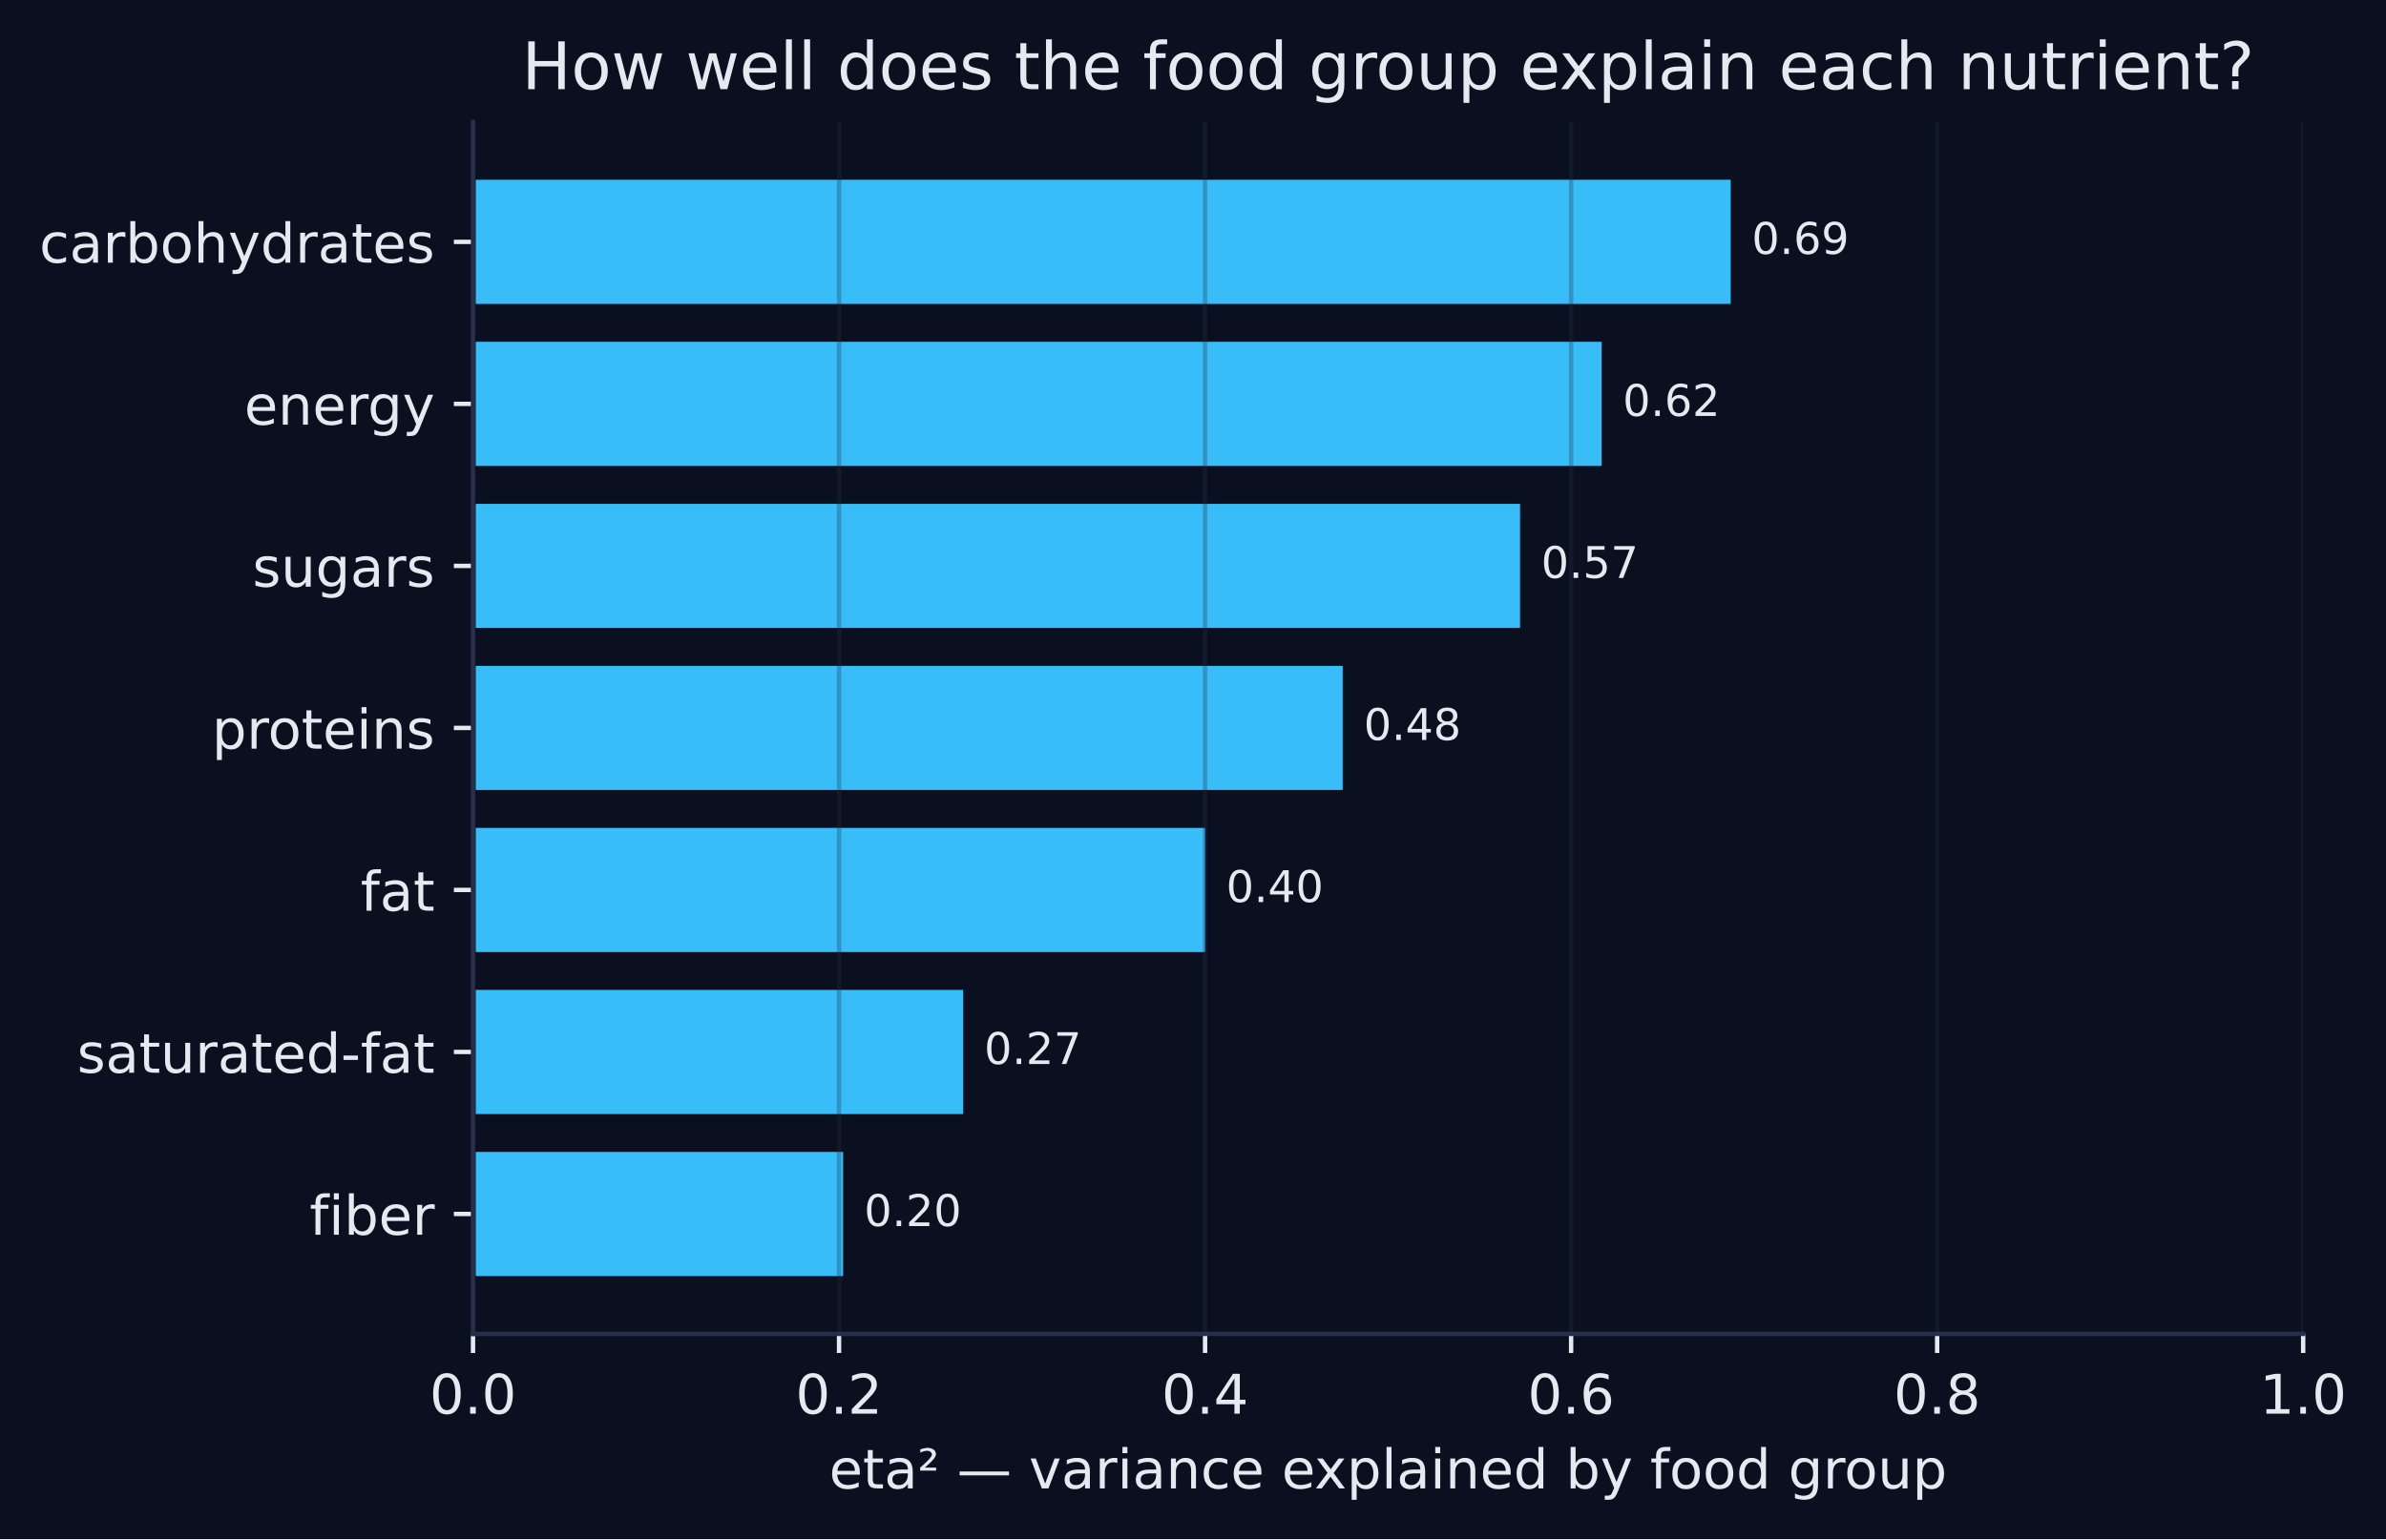
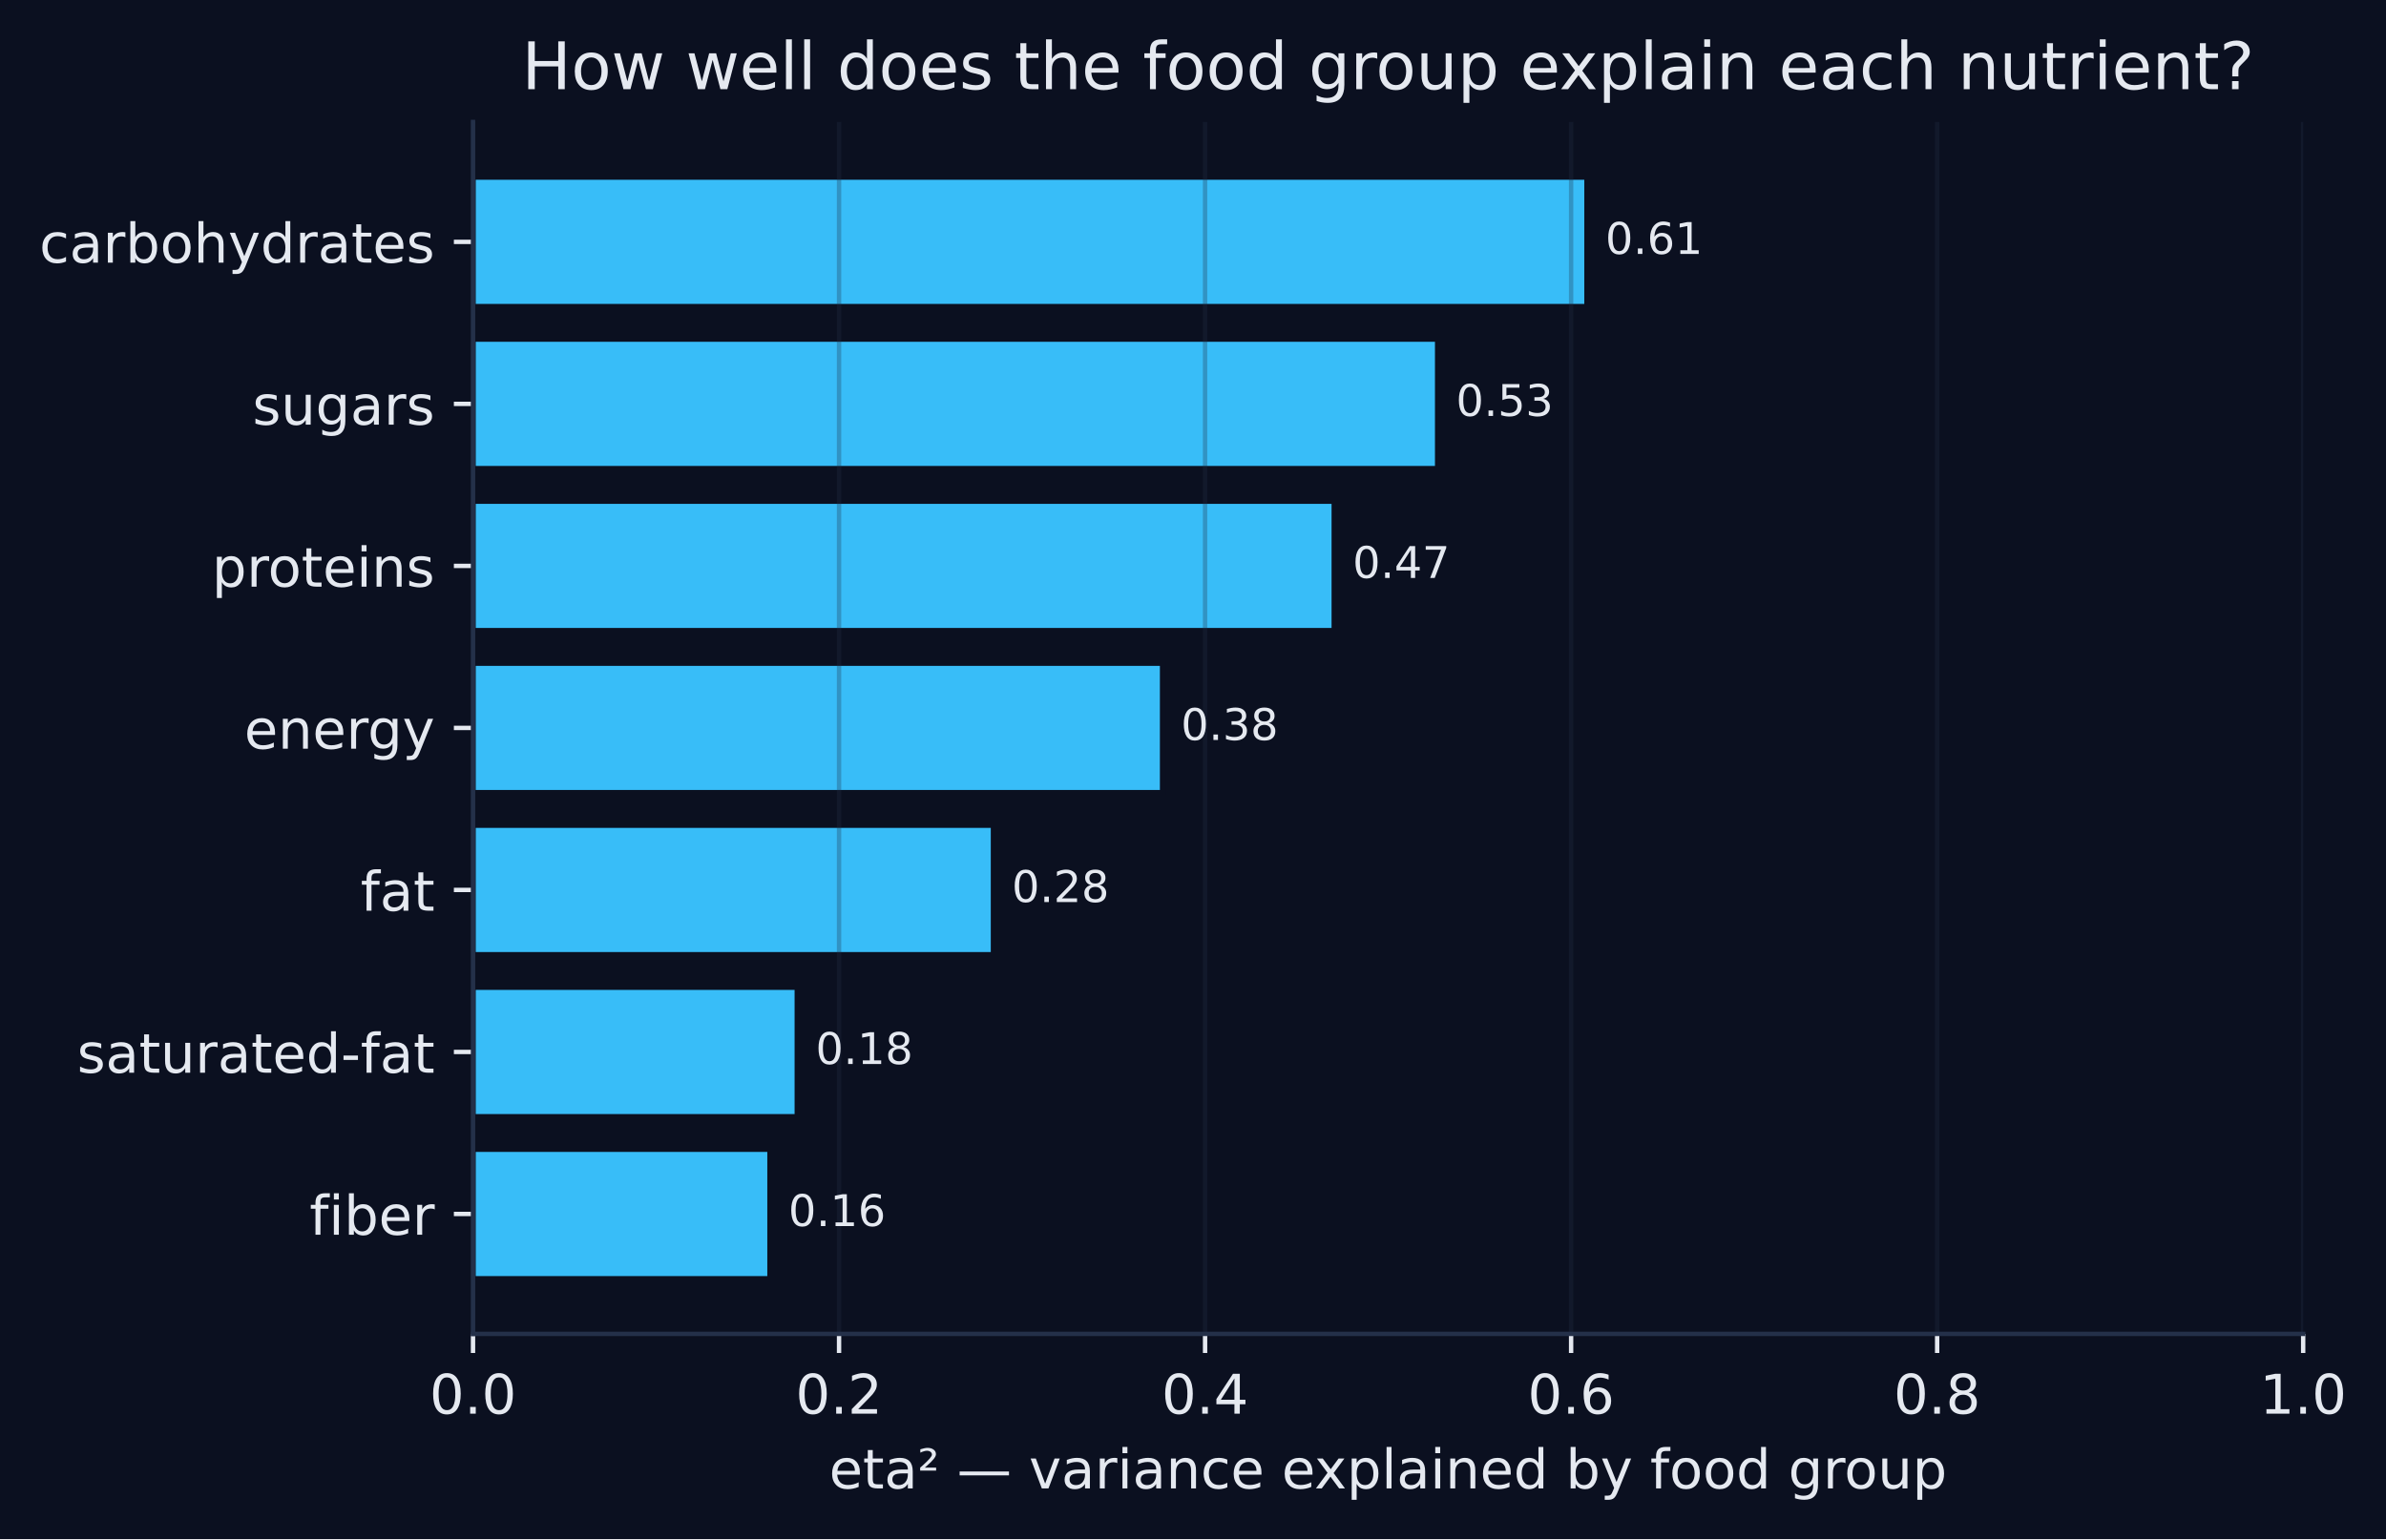
<svg xmlns="http://www.w3.org/2000/svg" xmlns:xlink="http://www.w3.org/1999/xlink" width="436.483pt" height="281.634pt" viewBox="0 0 436.483 281.634" version="1.1">
  <defs>
    <style type="text/css">*{stroke-linejoin: round; stroke-linecap: butt}</style>
  </defs>
  <g id="figure_1">
    <g id="patch_1">
      <path d="M 0 281.634  L 436.483 281.634  L 436.483 0  L 0 0  z " style="fill: #0b1020" />
    </g>
    <g id="axes_1">
      <g id="patch_2">
        <path d="M 86.531 244.078  L 421.331 244.078  L 421.331 22.318  L 86.531 22.318  z " style="fill: #0b1020" />
      </g>
      <g id="patch_3">
-         <path d="M 86.531 233.998  L 154.73 233.998  L 154.73 210.28  L 86.531 210.28  z " clip-path="url(#p1d4435cb3e)" style="fill: #38bdf8; stroke: #0b1020; stroke-linejoin: miter" />
+         <path d="M 86.531 233.998  L 140.869 233.998  L 140.869 210.28  L 86.531 210.28  z " clip-path="url(#pa1afd60ac4)" style="fill: #38bdf8; stroke: #0b1020; stroke-linejoin: miter" />
      </g>
      <g id="patch_4">
-         <path d="M 86.531 204.351  L 176.693 204.351  L 176.693 180.633  L 86.531 180.633  z " clip-path="url(#p1d4435cb3e)" style="fill: #38bdf8; stroke: #0b1020; stroke-linejoin: miter" />
+         <path d="M 86.531 204.351  L 145.858 204.351  L 145.858 180.633  L 86.531 180.633  z " clip-path="url(#pa1afd60ac4)" style="fill: #38bdf8; stroke: #0b1020; stroke-linejoin: miter" />
      </g>
      <g id="patch_5">
-         <path d="M 86.531 174.704  L 220.953 174.704  L 220.953 150.986  L 86.531 150.986  z " clip-path="url(#p1d4435cb3e)" style="fill: #38bdf8; stroke: #0b1020; stroke-linejoin: miter" />
+         <path d="M 86.531 174.704  L 181.748 174.704  L 181.748 150.986  L 86.531 150.986  z " clip-path="url(#pa1afd60ac4)" style="fill: #38bdf8; stroke: #0b1020; stroke-linejoin: miter" />
      </g>
      <g id="patch_6">
-         <path d="M 86.531 145.057  L 246.13 145.057  L 246.13 121.339  L 86.531 121.339  z " clip-path="url(#p1d4435cb3e)" style="fill: #38bdf8; stroke: #0b1020; stroke-linejoin: miter" />
+         <path d="M 86.531 145.057  L 212.684 145.057  L 212.684 121.339  L 86.531 121.339  z " clip-path="url(#pa1afd60ac4)" style="fill: #38bdf8; stroke: #0b1020; stroke-linejoin: miter" />
      </g>
      <g id="patch_7">
-         <path d="M 86.531 115.41  L 278.573 115.41  L 278.573 91.692  L 86.531 91.692  z " clip-path="url(#p1d4435cb3e)" style="fill: #38bdf8; stroke: #0b1020; stroke-linejoin: miter" />
+         <path d="M 86.531 115.41  L 244.088 115.41  L 244.088 91.692  L 86.531 91.692  z " clip-path="url(#pa1afd60ac4)" style="fill: #38bdf8; stroke: #0b1020; stroke-linejoin: miter" />
      </g>
      <g id="patch_8">
-         <path d="M 86.531 85.763  L 293.505 85.763  L 293.505 62.045  L 86.531 62.045  z " clip-path="url(#p1d4435cb3e)" style="fill: #38bdf8; stroke: #0b1020; stroke-linejoin: miter" />
+         <path d="M 86.531 85.763  L 263.004 85.763  L 263.004 62.045  L 86.531 62.045  z " clip-path="url(#pa1afd60ac4)" style="fill: #38bdf8; stroke: #0b1020; stroke-linejoin: miter" />
      </g>
      <g id="patch_9">
-         <path d="M 86.531 56.116  L 317.108 56.116  L 317.108 32.398  L 86.531 32.398  z " clip-path="url(#p1d4435cb3e)" style="fill: #38bdf8; stroke: #0b1020; stroke-linejoin: miter" />
+         <path d="M 86.531 56.116  L 290.324 56.116  L 290.324 32.398  L 86.531 32.398  z " clip-path="url(#pa1afd60ac4)" style="fill: #38bdf8; stroke: #0b1020; stroke-linejoin: miter" />
      </g>
      <g id="matplotlib.axis_1">
        <g id="xtick_1">
          <g id="line2d_1">
-             <path d="M 86.531 244.078  L 86.531 22.318  " clip-path="url(#p1d4435cb3e)" style="fill: none; stroke: #243049; stroke-opacity: 0.3; stroke-width: 0.8; stroke-linecap: square" />
+             <path d="M 86.531 244.078  L 86.531 22.318  " clip-path="url(#pa1afd60ac4)" style="fill: none; stroke: #243049; stroke-opacity: 0.3; stroke-width: 0.8; stroke-linecap: square" />
          </g>
          <g id="line2d_2">
            <defs>
-               <path id="m7faedc26e9" d="M 0 0  L 0 3.5  " style="stroke: #e5e9f0; stroke-width: 0.8" />
+               <path id="m99b498b30b" d="M 0 0  L 0 3.5  " style="stroke: #e5e9f0; stroke-width: 0.8" />
            </defs>
            <g>
-               <use xlink:href="#m7faedc26e9" x="86.531" y="244.078" style="fill: #e5e9f0; stroke: #e5e9f0; stroke-width: 0.8" />
+               <use xlink:href="#m99b498b30b" x="86.531" y="244.078" style="fill: #e5e9f0; stroke: #e5e9f0; stroke-width: 0.8" />
            </g>
          </g>
          <g id="text_1">
            <text style="font-size: 10px; font-family: 'DejaVu Sans', 'Bitstream Vera Sans', 'Computer Modern Sans Serif', 'Lucida Grande', 'Verdana', 'Geneva', 'Lucid', 'Arial', 'Helvetica', 'Avant Garde', sans-serif; text-anchor: middle; fill: #e5e9f0" x="86.531" y="258.677" transform="rotate(-0 86.53125 258.6766)">0.0</text>
          </g>
        </g>
        <g id="xtick_2">
          <g id="line2d_3">
-             <path d="M 153.491 244.078  L 153.491 22.318  " clip-path="url(#p1d4435cb3e)" style="fill: none; stroke: #243049; stroke-opacity: 0.3; stroke-width: 0.8; stroke-linecap: square" />
+             <path d="M 153.491 244.078  L 153.491 22.318  " clip-path="url(#pa1afd60ac4)" style="fill: none; stroke: #243049; stroke-opacity: 0.3; stroke-width: 0.8; stroke-linecap: square" />
          </g>
          <g id="line2d_4">
            <g>
-               <use xlink:href="#m7faedc26e9" x="153.491" y="244.078" style="fill: #e5e9f0; stroke: #e5e9f0; stroke-width: 0.8" />
+               <use xlink:href="#m99b498b30b" x="153.491" y="244.078" style="fill: #e5e9f0; stroke: #e5e9f0; stroke-width: 0.8" />
            </g>
          </g>
          <g id="text_2">
            <text style="font-size: 10px; font-family: 'DejaVu Sans', 'Bitstream Vera Sans', 'Computer Modern Sans Serif', 'Lucida Grande', 'Verdana', 'Geneva', 'Lucid', 'Arial', 'Helvetica', 'Avant Garde', sans-serif; text-anchor: middle; fill: #e5e9f0" x="153.491" y="258.677" transform="rotate(-0 153.4913 258.6766)">0.2</text>
          </g>
        </g>
        <g id="xtick_3">
          <g id="line2d_5">
-             <path d="M 220.451 244.078  L 220.451 22.318  " clip-path="url(#p1d4435cb3e)" style="fill: none; stroke: #243049; stroke-opacity: 0.3; stroke-width: 0.8; stroke-linecap: square" />
+             <path d="M 220.451 244.078  L 220.451 22.318  " clip-path="url(#pa1afd60ac4)" style="fill: none; stroke: #243049; stroke-opacity: 0.3; stroke-width: 0.8; stroke-linecap: square" />
          </g>
          <g id="line2d_6">
            <g>
-               <use xlink:href="#m7faedc26e9" x="220.451" y="244.078" style="fill: #e5e9f0; stroke: #e5e9f0; stroke-width: 0.8" />
+               <use xlink:href="#m99b498b30b" x="220.451" y="244.078" style="fill: #e5e9f0; stroke: #e5e9f0; stroke-width: 0.8" />
            </g>
          </g>
          <g id="text_3">
            <text style="font-size: 10px; font-family: 'DejaVu Sans', 'Bitstream Vera Sans', 'Computer Modern Sans Serif', 'Lucida Grande', 'Verdana', 'Geneva', 'Lucid', 'Arial', 'Helvetica', 'Avant Garde', sans-serif; text-anchor: middle; fill: #e5e9f0" x="220.451" y="258.677" transform="rotate(-0 220.4512 258.6766)">0.4</text>
          </g>
        </g>
        <g id="xtick_4">
          <g id="line2d_7">
-             <path d="M 287.411 244.078  L 287.411 22.318  " clip-path="url(#p1d4435cb3e)" style="fill: none; stroke: #243049; stroke-opacity: 0.3; stroke-width: 0.8; stroke-linecap: square" />
+             <path d="M 287.411 244.078  L 287.411 22.318  " clip-path="url(#pa1afd60ac4)" style="fill: none; stroke: #243049; stroke-opacity: 0.3; stroke-width: 0.8; stroke-linecap: square" />
          </g>
          <g id="line2d_8">
            <g>
-               <use xlink:href="#m7faedc26e9" x="287.411" y="244.078" style="fill: #e5e9f0; stroke: #e5e9f0; stroke-width: 0.8" />
+               <use xlink:href="#m99b498b30b" x="287.411" y="244.078" style="fill: #e5e9f0; stroke: #e5e9f0; stroke-width: 0.8" />
            </g>
          </g>
          <g id="text_4">
            <text style="font-size: 10px; font-family: 'DejaVu Sans', 'Bitstream Vera Sans', 'Computer Modern Sans Serif', 'Lucida Grande', 'Verdana', 'Geneva', 'Lucid', 'Arial', 'Helvetica', 'Avant Garde', sans-serif; text-anchor: middle; fill: #e5e9f0" x="287.411" y="258.677" transform="rotate(-0 287.4112 258.6766)">0.6</text>
          </g>
        </g>
        <g id="xtick_5">
          <g id="line2d_9">
-             <path d="M 354.371 244.078  L 354.371 22.318  " clip-path="url(#p1d4435cb3e)" style="fill: none; stroke: #243049; stroke-opacity: 0.3; stroke-width: 0.8; stroke-linecap: square" />
+             <path d="M 354.371 244.078  L 354.371 22.318  " clip-path="url(#pa1afd60ac4)" style="fill: none; stroke: #243049; stroke-opacity: 0.3; stroke-width: 0.8; stroke-linecap: square" />
          </g>
          <g id="line2d_10">
            <g>
-               <use xlink:href="#m7faedc26e9" x="354.371" y="244.078" style="fill: #e5e9f0; stroke: #e5e9f0; stroke-width: 0.8" />
+               <use xlink:href="#m99b498b30b" x="354.371" y="244.078" style="fill: #e5e9f0; stroke: #e5e9f0; stroke-width: 0.8" />
            </g>
          </g>
          <g id="text_5">
            <text style="font-size: 10px; font-family: 'DejaVu Sans', 'Bitstream Vera Sans', 'Computer Modern Sans Serif', 'Lucida Grande', 'Verdana', 'Geneva', 'Lucid', 'Arial', 'Helvetica', 'Avant Garde', sans-serif; text-anchor: middle; fill: #e5e9f0" x="354.371" y="258.677" transform="rotate(-0 354.3712 258.6766)">0.8</text>
          </g>
        </g>
        <g id="xtick_6">
          <g id="line2d_11">
-             <path d="M 421.331 244.078  L 421.331 22.318  " clip-path="url(#p1d4435cb3e)" style="fill: none; stroke: #243049; stroke-opacity: 0.3; stroke-width: 0.8; stroke-linecap: square" />
+             <path d="M 421.331 244.078  L 421.331 22.318  " clip-path="url(#pa1afd60ac4)" style="fill: none; stroke: #243049; stroke-opacity: 0.3; stroke-width: 0.8; stroke-linecap: square" />
          </g>
          <g id="line2d_12">
            <g>
-               <use xlink:href="#m7faedc26e9" x="421.331" y="244.078" style="fill: #e5e9f0; stroke: #e5e9f0; stroke-width: 0.8" />
+               <use xlink:href="#m99b498b30b" x="421.331" y="244.078" style="fill: #e5e9f0; stroke: #e5e9f0; stroke-width: 0.8" />
            </g>
          </g>
          <g id="text_6">
            <text style="font-size: 10px; font-family: 'DejaVu Sans', 'Bitstream Vera Sans', 'Computer Modern Sans Serif', 'Lucida Grande', 'Verdana', 'Geneva', 'Lucid', 'Arial', 'Helvetica', 'Avant Garde', sans-serif; text-anchor: middle; fill: #e5e9f0" x="421.331" y="258.677" transform="rotate(-0 421.3313 258.6766)">1.0</text>
          </g>
        </g>
        <g id="text_7">
          <text style="font-size: 10px; font-family: 'DejaVu Sans', 'Bitstream Vera Sans', 'Computer Modern Sans Serif', 'Lucida Grande', 'Verdana', 'Geneva', 'Lucid', 'Arial', 'Helvetica', 'Avant Garde', sans-serif; text-anchor: middle; fill: #e5e9f0" x="253.931" y="272.355" transform="rotate(-0 253.9313 272.3547)">eta² — variance explained by food group</text>
        </g>
      </g>
      <g id="matplotlib.axis_2">
        <g id="ytick_1">
          <g id="line2d_13">
            <defs>
-               <path id="m3154afbdcf" d="M 0 0  L -3.5 0  " style="stroke: #e5e9f0; stroke-width: 0.8" />
+               <path id="m2d0b185b94" d="M 0 0  L -3.5 0  " style="stroke: #e5e9f0; stroke-width: 0.8" />
            </defs>
            <g>
-               <use xlink:href="#m3154afbdcf" x="86.531" y="222.139" style="fill: #e5e9f0; stroke: #e5e9f0; stroke-width: 0.8" />
+               <use xlink:href="#m2d0b185b94" x="86.531" y="222.139" style="fill: #e5e9f0; stroke: #e5e9f0; stroke-width: 0.8" />
            </g>
          </g>
          <g id="text_8">
            <text style="font-size: 10px; font-family: 'DejaVu Sans', 'Bitstream Vera Sans', 'Computer Modern Sans Serif', 'Lucida Grande', 'Verdana', 'Geneva', 'Lucid', 'Arial', 'Helvetica', 'Avant Garde', sans-serif; text-anchor: end; fill: #e5e9f0" x="79.531" y="225.939" transform="rotate(-0 79.53125 225.9385)">fiber</text>
          </g>
        </g>
        <g id="ytick_2">
          <g id="line2d_14">
            <g>
-               <use xlink:href="#m3154afbdcf" x="86.531" y="192.492" style="fill: #e5e9f0; stroke: #e5e9f0; stroke-width: 0.8" />
+               <use xlink:href="#m2d0b185b94" x="86.531" y="192.492" style="fill: #e5e9f0; stroke: #e5e9f0; stroke-width: 0.8" />
            </g>
          </g>
          <g id="text_9">
            <text style="font-size: 10px; font-family: 'DejaVu Sans', 'Bitstream Vera Sans', 'Computer Modern Sans Serif', 'Lucida Grande', 'Verdana', 'Geneva', 'Lucid', 'Arial', 'Helvetica', 'Avant Garde', sans-serif; text-anchor: end; fill: #e5e9f0" x="79.531" y="196.291" transform="rotate(-0 79.53125 196.2915)">saturated-fat</text>
          </g>
        </g>
        <g id="ytick_3">
          <g id="line2d_15">
            <g>
-               <use xlink:href="#m3154afbdcf" x="86.531" y="162.845" style="fill: #e5e9f0; stroke: #e5e9f0; stroke-width: 0.8" />
+               <use xlink:href="#m2d0b185b94" x="86.531" y="162.845" style="fill: #e5e9f0; stroke: #e5e9f0; stroke-width: 0.8" />
            </g>
          </g>
          <g id="text_10">
            <text style="font-size: 10px; font-family: 'DejaVu Sans', 'Bitstream Vera Sans', 'Computer Modern Sans Serif', 'Lucida Grande', 'Verdana', 'Geneva', 'Lucid', 'Arial', 'Helvetica', 'Avant Garde', sans-serif; text-anchor: end; fill: #e5e9f0" x="79.531" y="166.644" transform="rotate(-0 79.53125 166.6444)">fat</text>
          </g>
        </g>
        <g id="ytick_4">
          <g id="line2d_16">
            <g>
-               <use xlink:href="#m3154afbdcf" x="86.531" y="133.198" style="fill: #e5e9f0; stroke: #e5e9f0; stroke-width: 0.8" />
+               <use xlink:href="#m2d0b185b94" x="86.531" y="133.198" style="fill: #e5e9f0; stroke: #e5e9f0; stroke-width: 0.8" />
            </g>
          </g>
          <g id="text_11">
-             <text style="font-size: 10px; font-family: 'DejaVu Sans', 'Bitstream Vera Sans', 'Computer Modern Sans Serif', 'Lucida Grande', 'Verdana', 'Geneva', 'Lucid', 'Arial', 'Helvetica', 'Avant Garde', sans-serif; text-anchor: end; fill: #e5e9f0" x="79.531" y="136.997" transform="rotate(-0 79.53125 136.9973)">proteins</text>
+             <text style="font-size: 10px; font-family: 'DejaVu Sans', 'Bitstream Vera Sans', 'Computer Modern Sans Serif', 'Lucida Grande', 'Verdana', 'Geneva', 'Lucid', 'Arial', 'Helvetica', 'Avant Garde', sans-serif; text-anchor: end; fill: #e5e9f0" x="79.531" y="136.997" transform="rotate(-0 79.53125 136.9973)">energy</text>
          </g>
        </g>
        <g id="ytick_5">
          <g id="line2d_17">
            <g>
-               <use xlink:href="#m3154afbdcf" x="86.531" y="103.551" style="fill: #e5e9f0; stroke: #e5e9f0; stroke-width: 0.8" />
+               <use xlink:href="#m2d0b185b94" x="86.531" y="103.551" style="fill: #e5e9f0; stroke: #e5e9f0; stroke-width: 0.8" />
            </g>
          </g>
          <g id="text_12">
-             <text style="font-size: 10px; font-family: 'DejaVu Sans', 'Bitstream Vera Sans', 'Computer Modern Sans Serif', 'Lucida Grande', 'Verdana', 'Geneva', 'Lucid', 'Arial', 'Helvetica', 'Avant Garde', sans-serif; text-anchor: end; fill: #e5e9f0" x="79.531" y="107.35" transform="rotate(-0 79.53125 107.3503)">sugars</text>
+             <text style="font-size: 10px; font-family: 'DejaVu Sans', 'Bitstream Vera Sans', 'Computer Modern Sans Serif', 'Lucida Grande', 'Verdana', 'Geneva', 'Lucid', 'Arial', 'Helvetica', 'Avant Garde', sans-serif; text-anchor: end; fill: #e5e9f0" x="79.531" y="107.35" transform="rotate(-0 79.53125 107.3503)">proteins</text>
          </g>
        </g>
        <g id="ytick_6">
          <g id="line2d_18">
            <g>
-               <use xlink:href="#m3154afbdcf" x="86.531" y="73.904" style="fill: #e5e9f0; stroke: #e5e9f0; stroke-width: 0.8" />
+               <use xlink:href="#m2d0b185b94" x="86.531" y="73.904" style="fill: #e5e9f0; stroke: #e5e9f0; stroke-width: 0.8" />
            </g>
          </g>
          <g id="text_13">
-             <text style="font-size: 10px; font-family: 'DejaVu Sans', 'Bitstream Vera Sans', 'Computer Modern Sans Serif', 'Lucida Grande', 'Verdana', 'Geneva', 'Lucid', 'Arial', 'Helvetica', 'Avant Garde', sans-serif; text-anchor: end; fill: #e5e9f0" x="79.531" y="77.703" transform="rotate(-0 79.53125 77.70323)">energy</text>
+             <text style="font-size: 10px; font-family: 'DejaVu Sans', 'Bitstream Vera Sans', 'Computer Modern Sans Serif', 'Lucida Grande', 'Verdana', 'Geneva', 'Lucid', 'Arial', 'Helvetica', 'Avant Garde', sans-serif; text-anchor: end; fill: #e5e9f0" x="79.531" y="77.703" transform="rotate(-0 79.53125 77.70323)">sugars</text>
          </g>
        </g>
        <g id="ytick_7">
          <g id="line2d_19">
            <g>
-               <use xlink:href="#m3154afbdcf" x="86.531" y="44.257" style="fill: #e5e9f0; stroke: #e5e9f0; stroke-width: 0.8" />
+               <use xlink:href="#m2d0b185b94" x="86.531" y="44.257" style="fill: #e5e9f0; stroke: #e5e9f0; stroke-width: 0.8" />
            </g>
          </g>
          <g id="text_14">
            <text style="font-size: 10px; font-family: 'DejaVu Sans', 'Bitstream Vera Sans', 'Computer Modern Sans Serif', 'Lucida Grande', 'Verdana', 'Geneva', 'Lucid', 'Arial', 'Helvetica', 'Avant Garde', sans-serif; text-anchor: end; fill: #e5e9f0" x="79.531" y="48.056" transform="rotate(-0 79.53125 48.05617)">carbohydrates</text>
          </g>
        </g>
      </g>
      <g id="patch_10">
        <path d="M 86.531 244.078  L 86.531 22.318  " style="fill: none; stroke: #243049; stroke-width: 0.8; stroke-linejoin: miter; stroke-linecap: square" />
      </g>
      <g id="patch_11">
        <path d="M 86.531 244.078  L 421.331 244.078  " style="fill: none; stroke: #243049; stroke-width: 0.8; stroke-linejoin: miter; stroke-linecap: square" />
      </g>
      <g id="text_15">
-         <text style="font-size: 8px; font-family: 'DejaVu Sans', 'Bitstream Vera Sans', 'Computer Modern Sans Serif', 'Lucida Grande', 'Verdana', 'Geneva', 'Lucid', 'Arial', 'Helvetica', 'Avant Garde', sans-serif; text-anchor: start; fill: #e5e9f0" x="158.078" y="224.347" transform="rotate(-0 158.078 224.3468)">0.20</text>
+         <text style="font-size: 8px; font-family: 'DejaVu Sans', 'Bitstream Vera Sans', 'Computer Modern Sans Serif', 'Lucida Grande', 'Verdana', 'Geneva', 'Lucid', 'Arial', 'Helvetica', 'Avant Garde', sans-serif; text-anchor: start; fill: #e5e9f0" x="144.217" y="224.347" transform="rotate(-0 144.2173 224.3468)">0.16</text>
      </g>
      <g id="text_16">
-         <text style="font-size: 8px; font-family: 'DejaVu Sans', 'Bitstream Vera Sans', 'Computer Modern Sans Serif', 'Lucida Grande', 'Verdana', 'Geneva', 'Lucid', 'Arial', 'Helvetica', 'Avant Garde', sans-serif; text-anchor: start; fill: #e5e9f0" x="180.041" y="194.7" transform="rotate(-0 180.0409 194.6997)">0.27</text>
+         <text style="font-size: 8px; font-family: 'DejaVu Sans', 'Bitstream Vera Sans', 'Computer Modern Sans Serif', 'Lucida Grande', 'Verdana', 'Geneva', 'Lucid', 'Arial', 'Helvetica', 'Avant Garde', sans-serif; text-anchor: start; fill: #e5e9f0" x="149.206" y="194.7" transform="rotate(-0 149.2058 194.6997)">0.18</text>
      </g>
      <g id="text_17">
-         <text style="font-size: 8px; font-family: 'DejaVu Sans', 'Bitstream Vera Sans', 'Computer Modern Sans Serif', 'Lucida Grande', 'Verdana', 'Geneva', 'Lucid', 'Arial', 'Helvetica', 'Avant Garde', sans-serif; text-anchor: start; fill: #e5e9f0" x="224.301" y="165.053" transform="rotate(-0 224.3014 165.0527)">0.40</text>
+         <text style="font-size: 8px; font-family: 'DejaVu Sans', 'Bitstream Vera Sans', 'Computer Modern Sans Serif', 'Lucida Grande', 'Verdana', 'Geneva', 'Lucid', 'Arial', 'Helvetica', 'Avant Garde', sans-serif; text-anchor: start; fill: #e5e9f0" x="185.096" y="165.053" transform="rotate(-0 185.0964 165.0527)">0.28</text>
      </g>
      <g id="text_18">
-         <text style="font-size: 8px; font-family: 'DejaVu Sans', 'Bitstream Vera Sans', 'Computer Modern Sans Serif', 'Lucida Grande', 'Verdana', 'Geneva', 'Lucid', 'Arial', 'Helvetica', 'Avant Garde', sans-serif; text-anchor: start; fill: #e5e9f0" x="249.478" y="135.406" transform="rotate(-0 249.4784 135.4056)">0.48</text>
+         <text style="font-size: 8px; font-family: 'DejaVu Sans', 'Bitstream Vera Sans', 'Computer Modern Sans Serif', 'Lucida Grande', 'Verdana', 'Geneva', 'Lucid', 'Arial', 'Helvetica', 'Avant Garde', sans-serif; text-anchor: start; fill: #e5e9f0" x="216.032" y="135.406" transform="rotate(-0 216.0319 135.4056)">0.38</text>
      </g>
      <g id="text_19">
-         <text style="font-size: 8px; font-family: 'DejaVu Sans', 'Bitstream Vera Sans', 'Computer Modern Sans Serif', 'Lucida Grande', 'Verdana', 'Geneva', 'Lucid', 'Arial', 'Helvetica', 'Avant Garde', sans-serif; text-anchor: start; fill: #e5e9f0" x="281.921" y="105.759" transform="rotate(-0 281.9205 105.7586)">0.57</text>
+         <text style="font-size: 8px; font-family: 'DejaVu Sans', 'Bitstream Vera Sans', 'Computer Modern Sans Serif', 'Lucida Grande', 'Verdana', 'Geneva', 'Lucid', 'Arial', 'Helvetica', 'Avant Garde', sans-serif; text-anchor: start; fill: #e5e9f0" x="247.436" y="105.759" transform="rotate(-0 247.4361 105.7586)">0.47</text>
      </g>
      <g id="text_20">
-         <text style="font-size: 8px; font-family: 'DejaVu Sans', 'Bitstream Vera Sans', 'Computer Modern Sans Serif', 'Lucida Grande', 'Verdana', 'Geneva', 'Lucid', 'Arial', 'Helvetica', 'Avant Garde', sans-serif; text-anchor: start; fill: #e5e9f0" x="296.853" y="76.112" transform="rotate(-0 296.8526 76.11151)">0.62</text>
+         <text style="font-size: 8px; font-family: 'DejaVu Sans', 'Bitstream Vera Sans', 'Computer Modern Sans Serif', 'Lucida Grande', 'Verdana', 'Geneva', 'Lucid', 'Arial', 'Helvetica', 'Avant Garde', sans-serif; text-anchor: start; fill: #e5e9f0" x="266.352" y="76.112" transform="rotate(-0 266.3523 76.11151)">0.53</text>
      </g>
      <g id="text_21">
-         <text style="font-size: 8px; font-family: 'DejaVu Sans', 'Bitstream Vera Sans', 'Computer Modern Sans Serif', 'Lucida Grande', 'Verdana', 'Geneva', 'Lucid', 'Arial', 'Helvetica', 'Avant Garde', sans-serif; text-anchor: start; fill: #e5e9f0" x="320.456" y="46.464" transform="rotate(-0 320.456 46.46445)">0.69</text>
+         <text style="font-size: 8px; font-family: 'DejaVu Sans', 'Bitstream Vera Sans', 'Computer Modern Sans Serif', 'Lucida Grande', 'Verdana', 'Geneva', 'Lucid', 'Arial', 'Helvetica', 'Avant Garde', sans-serif; text-anchor: start; fill: #e5e9f0" x="293.672" y="46.464" transform="rotate(-0 293.672 46.46445)">0.61</text>
      </g>
      <g id="text_22">
        <text style="font-size: 12px; font-family: 'DejaVu Sans', 'Bitstream Vera Sans', 'Computer Modern Sans Serif', 'Lucida Grande', 'Verdana', 'Geneva', 'Lucid', 'Arial', 'Helvetica', 'Avant Garde', sans-serif; text-anchor: middle; fill: #e5e9f0" x="253.931" y="16.318" transform="rotate(-0 253.9313 16.31812)">How well does the food group explain each nutrient?</text>
      </g>
    </g>
  </g>
  <defs>
-     <clipPath id="p1d4435cb3e">
+     <clipPath id="pa1afd60ac4">
      <rect x="86.531" y="22.318" width="334.8" height="221.76" />
    </clipPath>
  </defs>
</svg>
